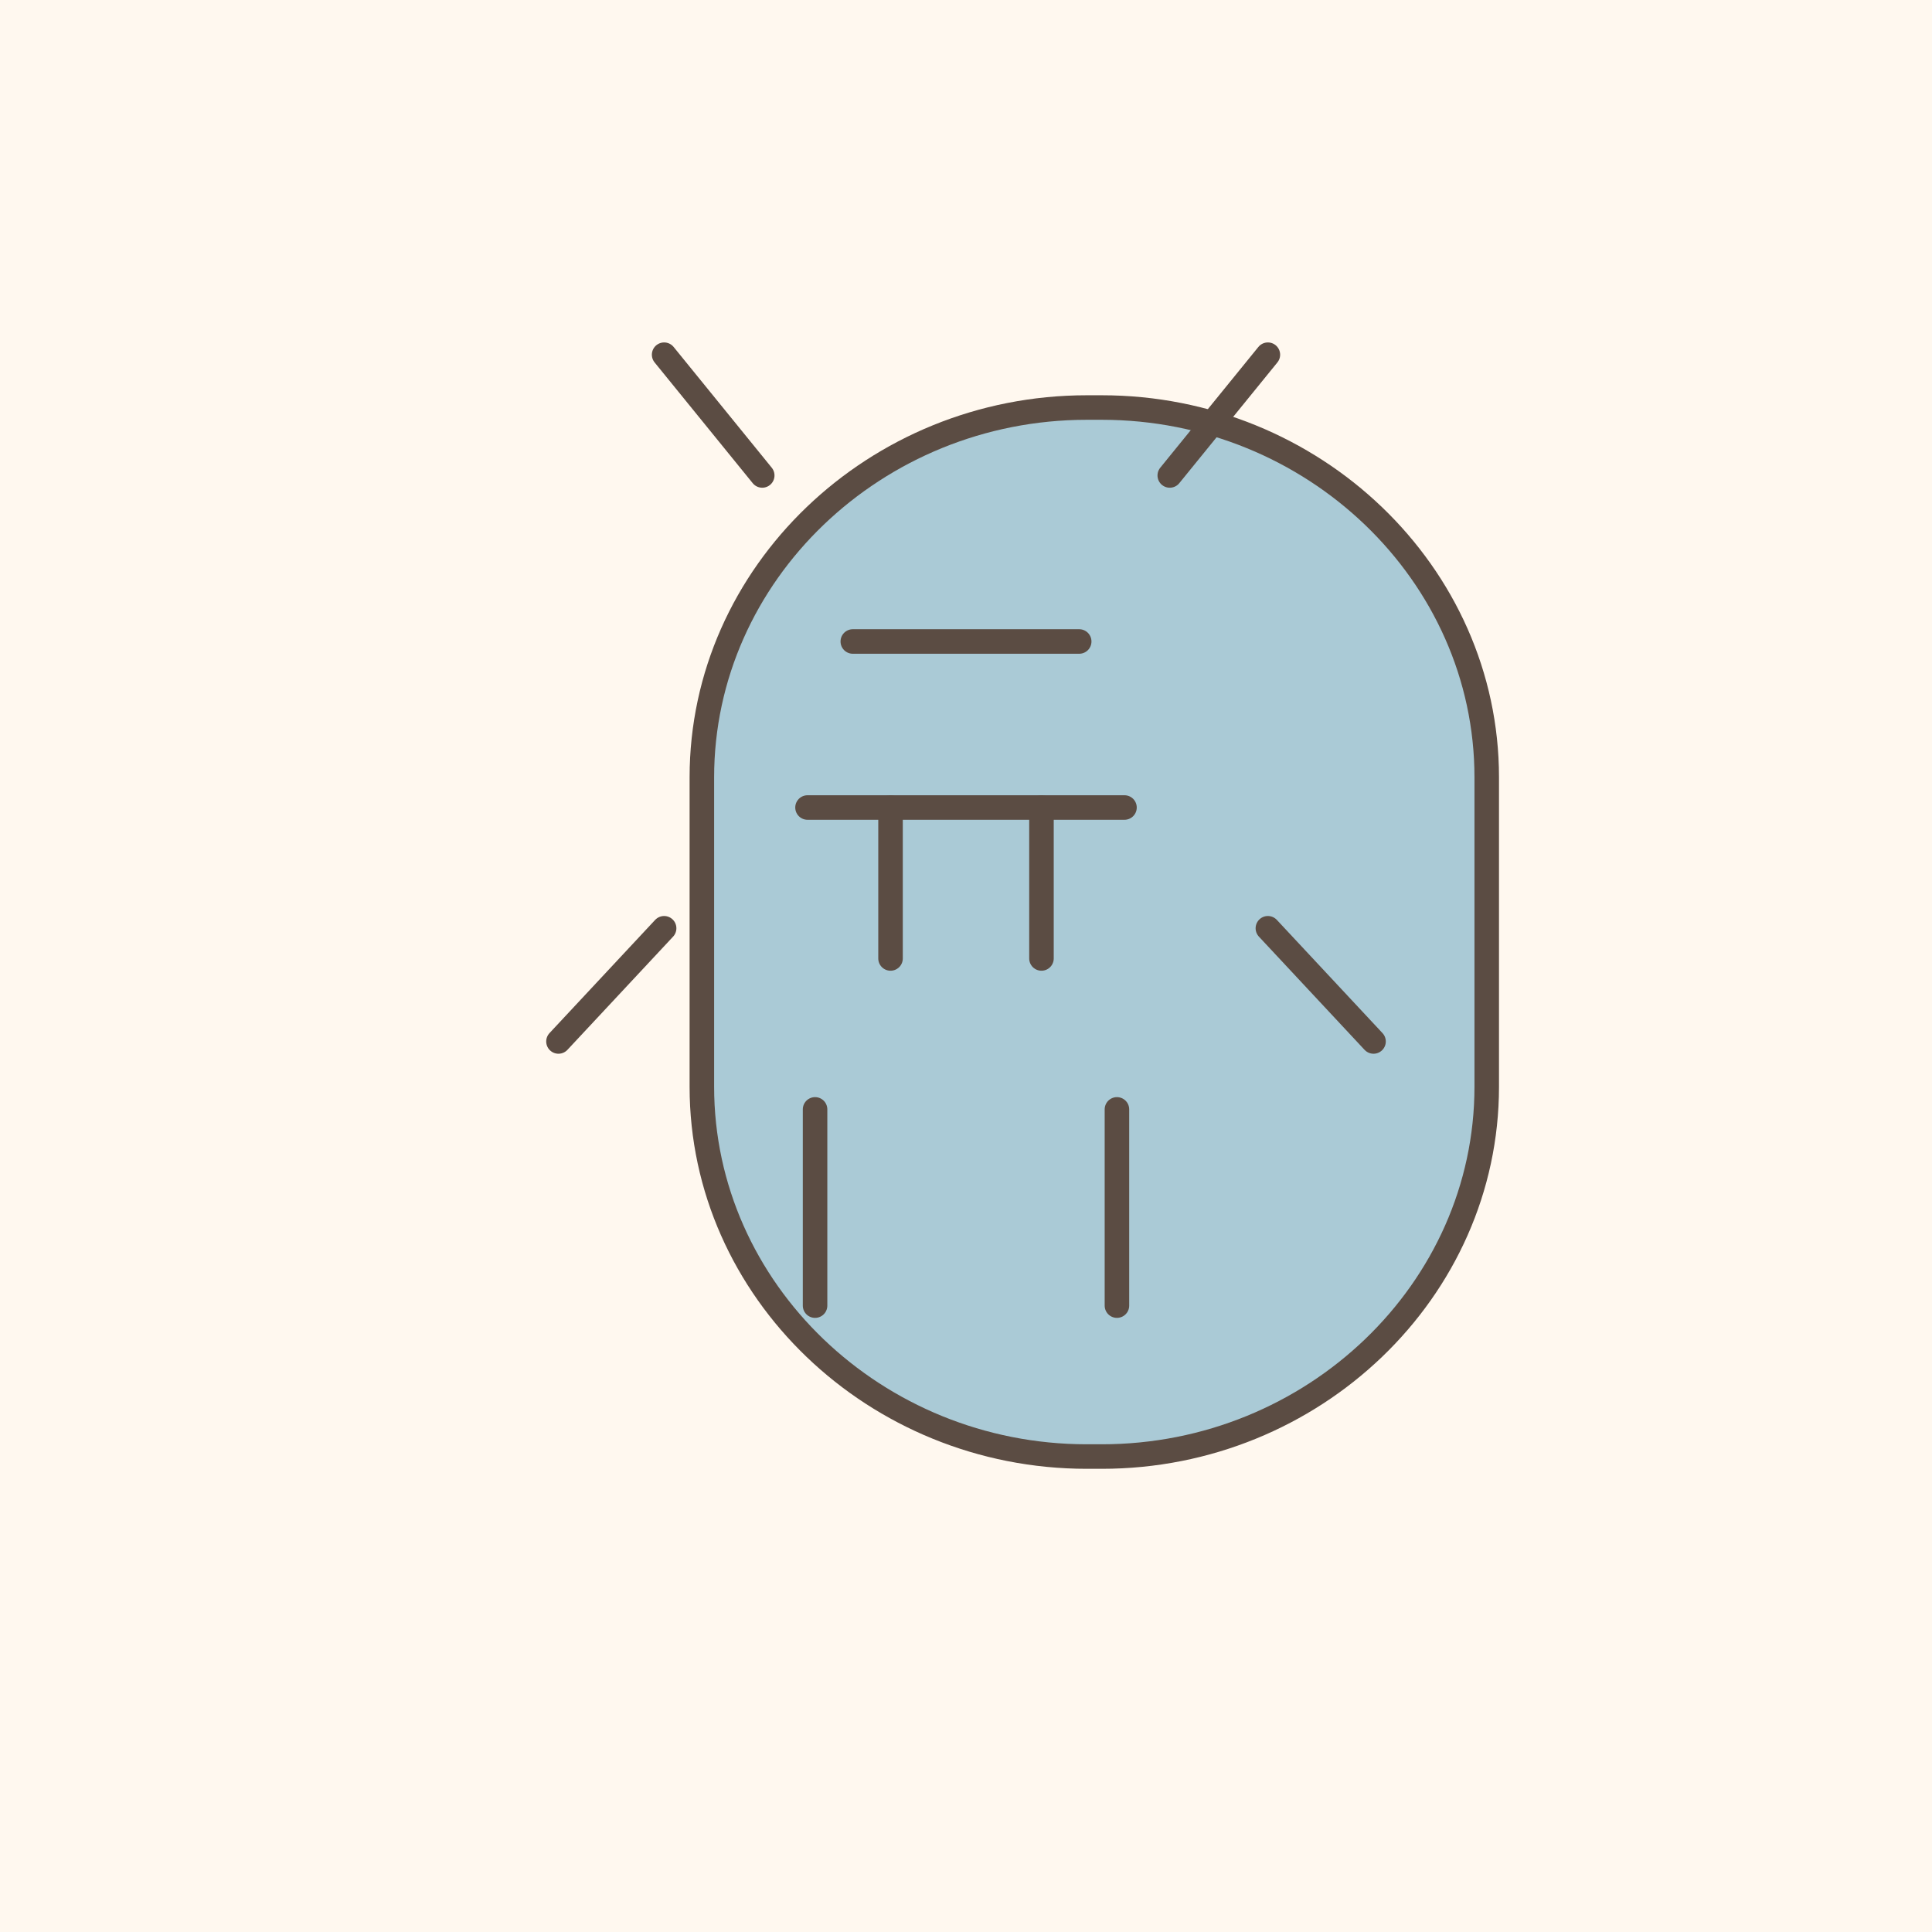
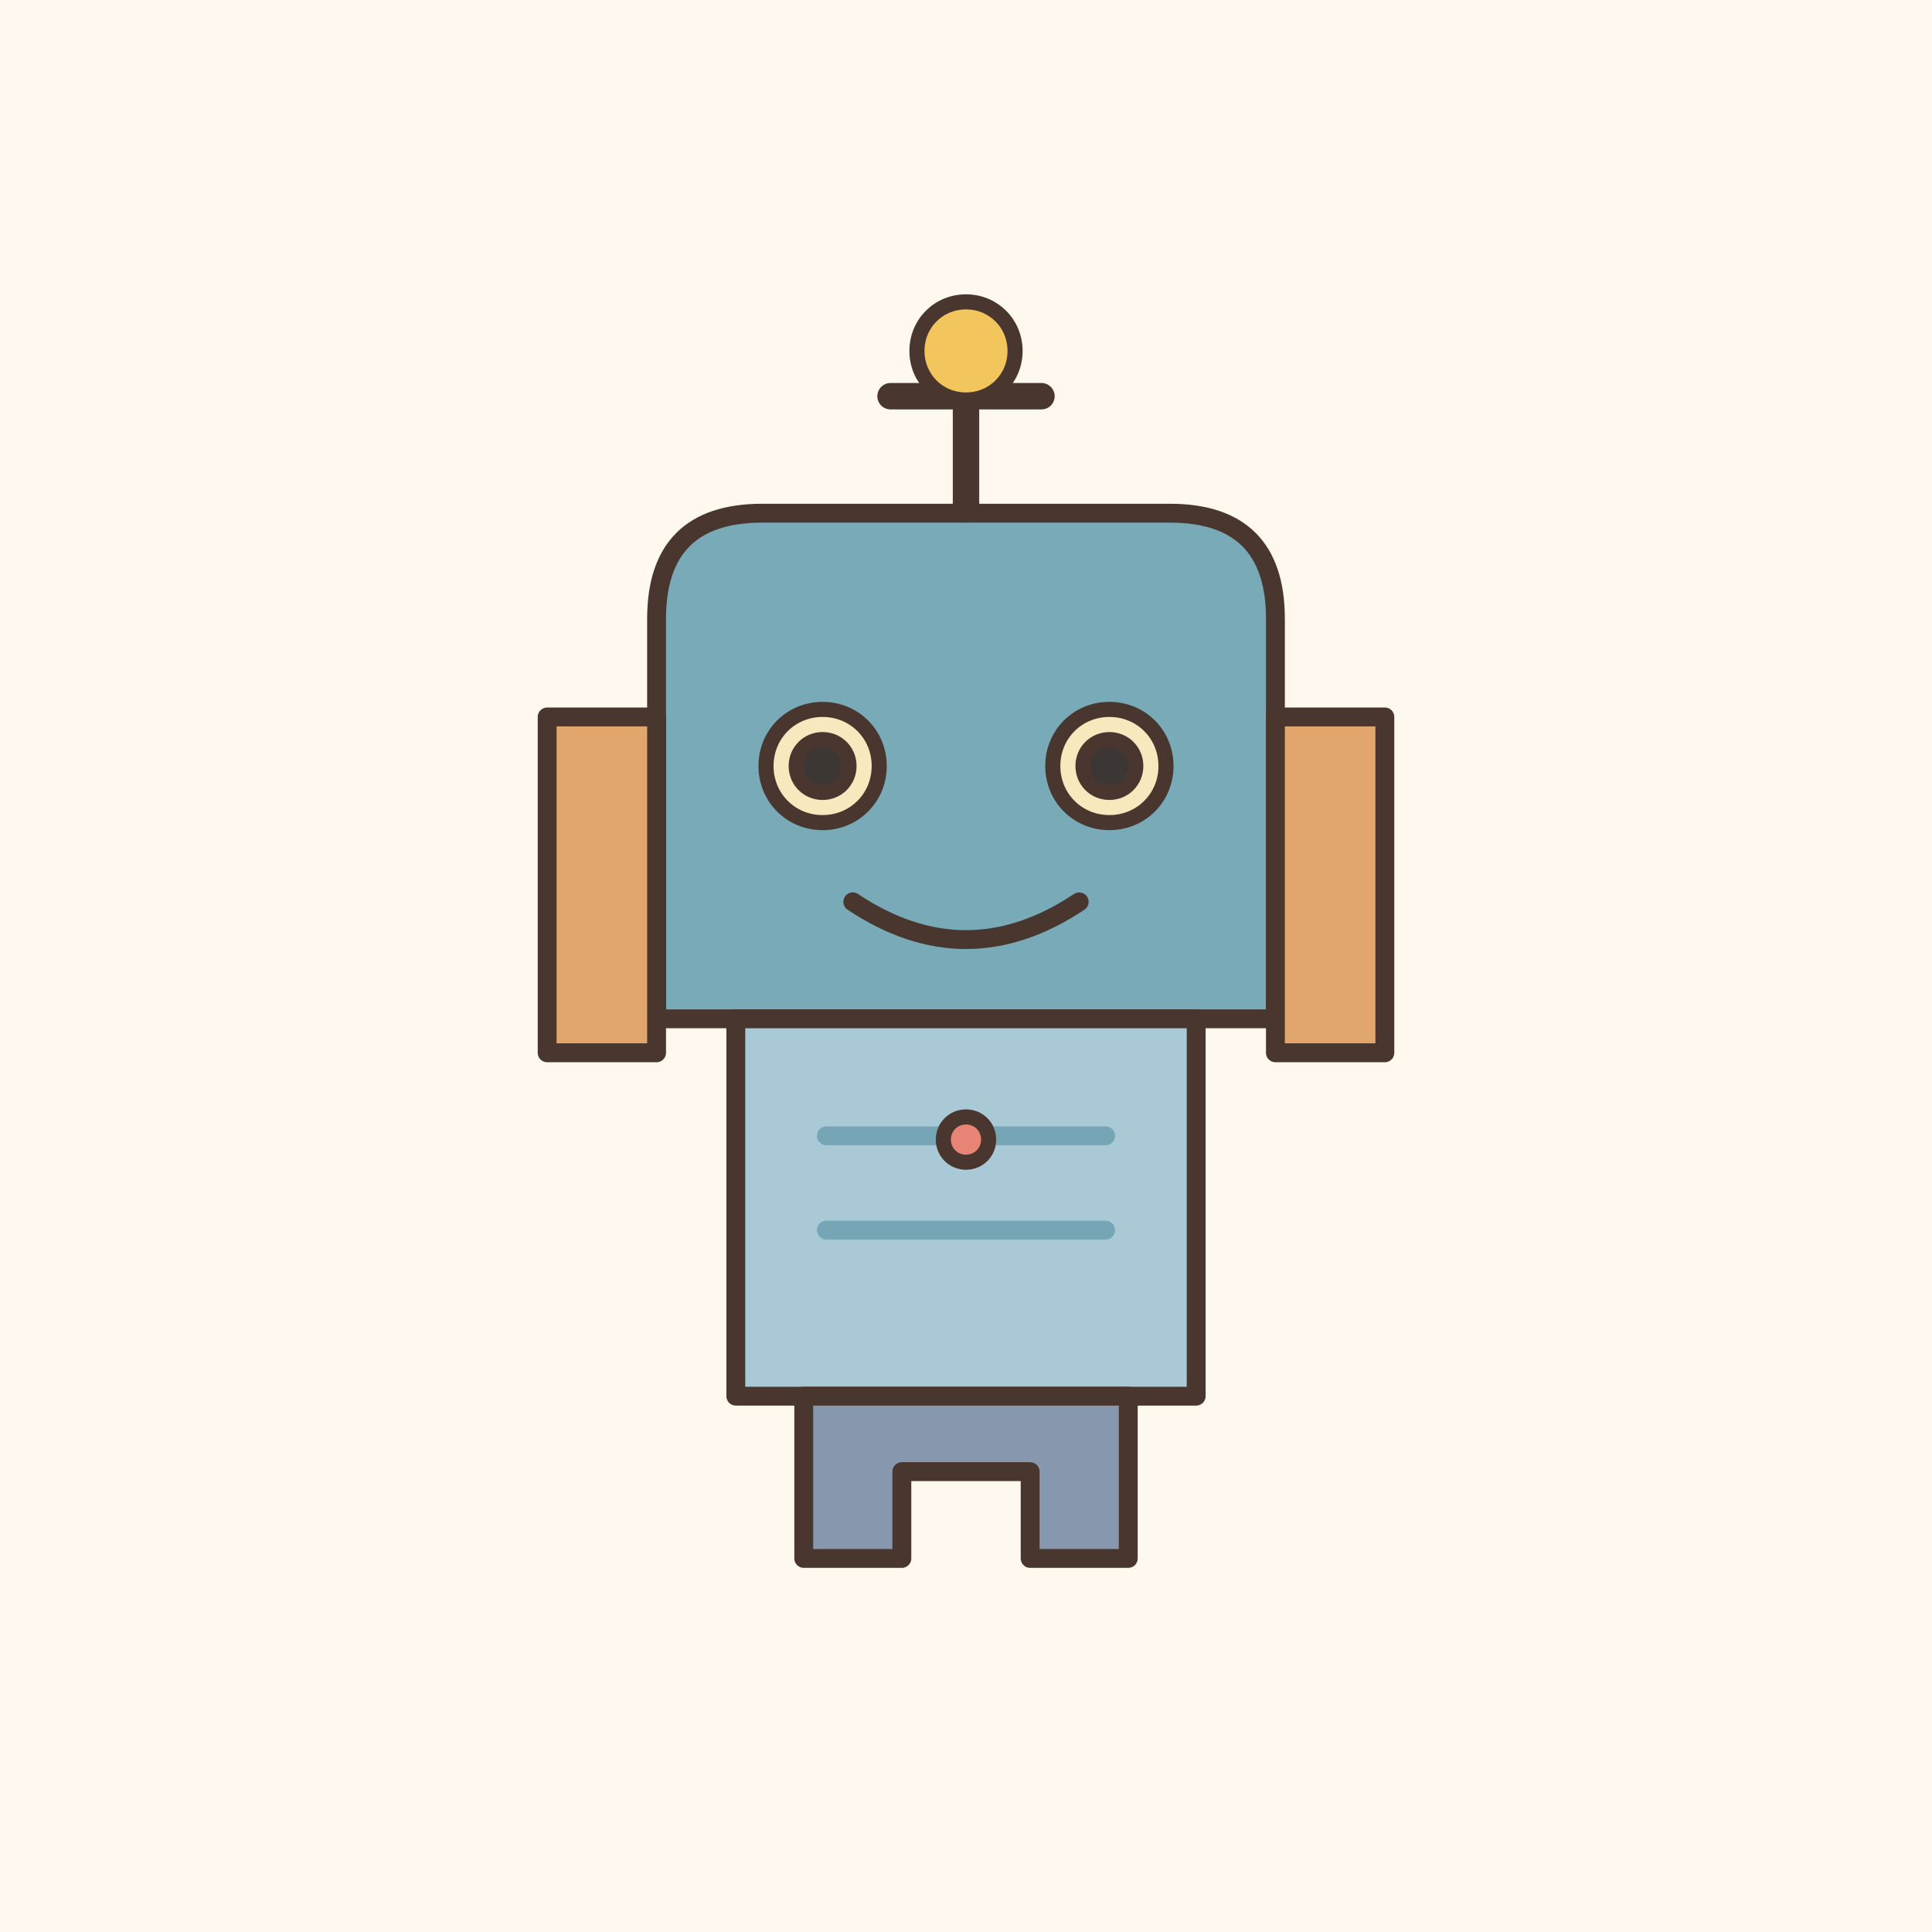
<svg xmlns="http://www.w3.org/2000/svg" width="512" height="512" viewBox="0 0 512 512">
  <rect width="512" height="512" fill="#FFF8EF" />
-   <g fill="none" stroke="#58483F" stroke-width="6.5" stroke-linecap="round" stroke-linejoin="round" opacity="0.98">
-     <path d="M186 206c0-54 46-98 102-98h4c56 0 102 44 102 98v82c0 54-46 98-102 98h-4c-56 0-102-44-102-98v-82Z" fill="#A8C9D5" />
-     <path d="M226 170h60" />
-     <path d="M214 214h84" />
-     <path d="M216 294v52" />
-     <path d="M296 294v52" />
-     <path d="M176 246l-28 30" />
-     <path d="M336 246l28 30" />
-     <path d="M202 126l-26-32" />
-     <path d="M310 126l26-32" />
-     <path d="M236 214v40" />
-     <path d="M276 214v40" />
+   <g>
+     <path d="M174 164 Q174 136 202 136 H310 Q338 136 338 164 V270 H174 Z" fill="#78AAB8" stroke="#49372F" stroke-width="5" stroke-linecap="round" stroke-linejoin="round" />
+     <path d="M195 270 H317 V370 H195 Z" fill="#A8C9D5" stroke="#49372F" stroke-width="5" stroke-linecap="round" stroke-linejoin="round" />
+     <path d="M256 135 V104 M236 105 H276" fill="none" stroke="#49372F" stroke-width="7" stroke-linecap="round" stroke-linejoin="round" />
+     <path d="M243 93 C243 85.72 248.72 80 256 80 C263.28 80 269 85.72 269 93 C269 100.28 263.28 106 256 106 C248.72 106 243 100.28 243 93 Z" fill="#F2C55D" stroke="#49372F" stroke-width="4" stroke-linecap="round" stroke-linejoin="round" />
+     <path d="M203 203 C203 194.6 209.6 188 218 188 C226.4 188 233 194.6 233 203 C233 211.4 226.4 218 218 218 C209.6 218 203 211.4 203 203 Z" fill="#F8E8BD" stroke="#49372F" stroke-width="4" stroke-linecap="round" stroke-linejoin="round" />
+     <path d="M279 203 C279 194.6 285.6 188 294 188 C302.4 188 309 194.6 309 203 C309 211.4 302.4 218 294 218 C285.6 218 279 211.4 279 203 Z" fill="#F8E8BD" stroke="#49372F" stroke-width="4" stroke-linecap="round" stroke-linejoin="round" />
+     <path d="M211 203 C211 199.08 214.08 196 218 196 C221.92 196 225 199.08 225 203 C225 206.92 221.92 210 218 210 C214.08 210 211 206.92 211 203 Z" fill="#3C3735" stroke="#49372F" stroke-width="4" stroke-linecap="round" stroke-linejoin="round" />
+     <path d="M287 203 C287 199.08 290.08 196 294 196 C297.92 196 301 199.08 301 203 C301 206.92 297.92 210 294 210 C290.08 210 287 206.92 287 203 Z" fill="#3C3735" stroke="#49372F" stroke-width="4" stroke-linecap="round" stroke-linejoin="round" />
+     <path d="M226 239 Q256 259 286 239" fill="none" stroke="#49372F" stroke-width="5" stroke-linecap="round" stroke-linejoin="round" />
+     <path d="M145 190 H174 V279 H145 Z" fill="#E1A66B" stroke="#49372F" stroke-width="5" stroke-linecap="round" stroke-linejoin="round" />
+     <path d="M338 190 H367 V279 H338 Z" fill="#E1A66B" stroke="#49372F" stroke-width="5" stroke-linecap="round" stroke-linejoin="round" />
+     <path d="M219 301 H293 M219 326 H293" fill="none" stroke="#76A6B6" stroke-width="5" stroke-linecap="round" stroke-linejoin="round" />
+     <path d="M213 370 V413 H239 V390 H273 V413 H299 V370 Z" fill="#8798AE" stroke="#49372F" stroke-width="5" stroke-linecap="round" stroke-linejoin="round" />
+     <path d="M250 302 C250 298.64 252.64 296 256 296 C259.36 296 262 298.64 262 302 C262 305.36 259.36 308 256 308 C252.64 308 250 305.36 250 302 Z" fill="#E88475" stroke="#49372F" stroke-width="4" stroke-linecap="round" stroke-linejoin="round" />
  </g>
</svg>
